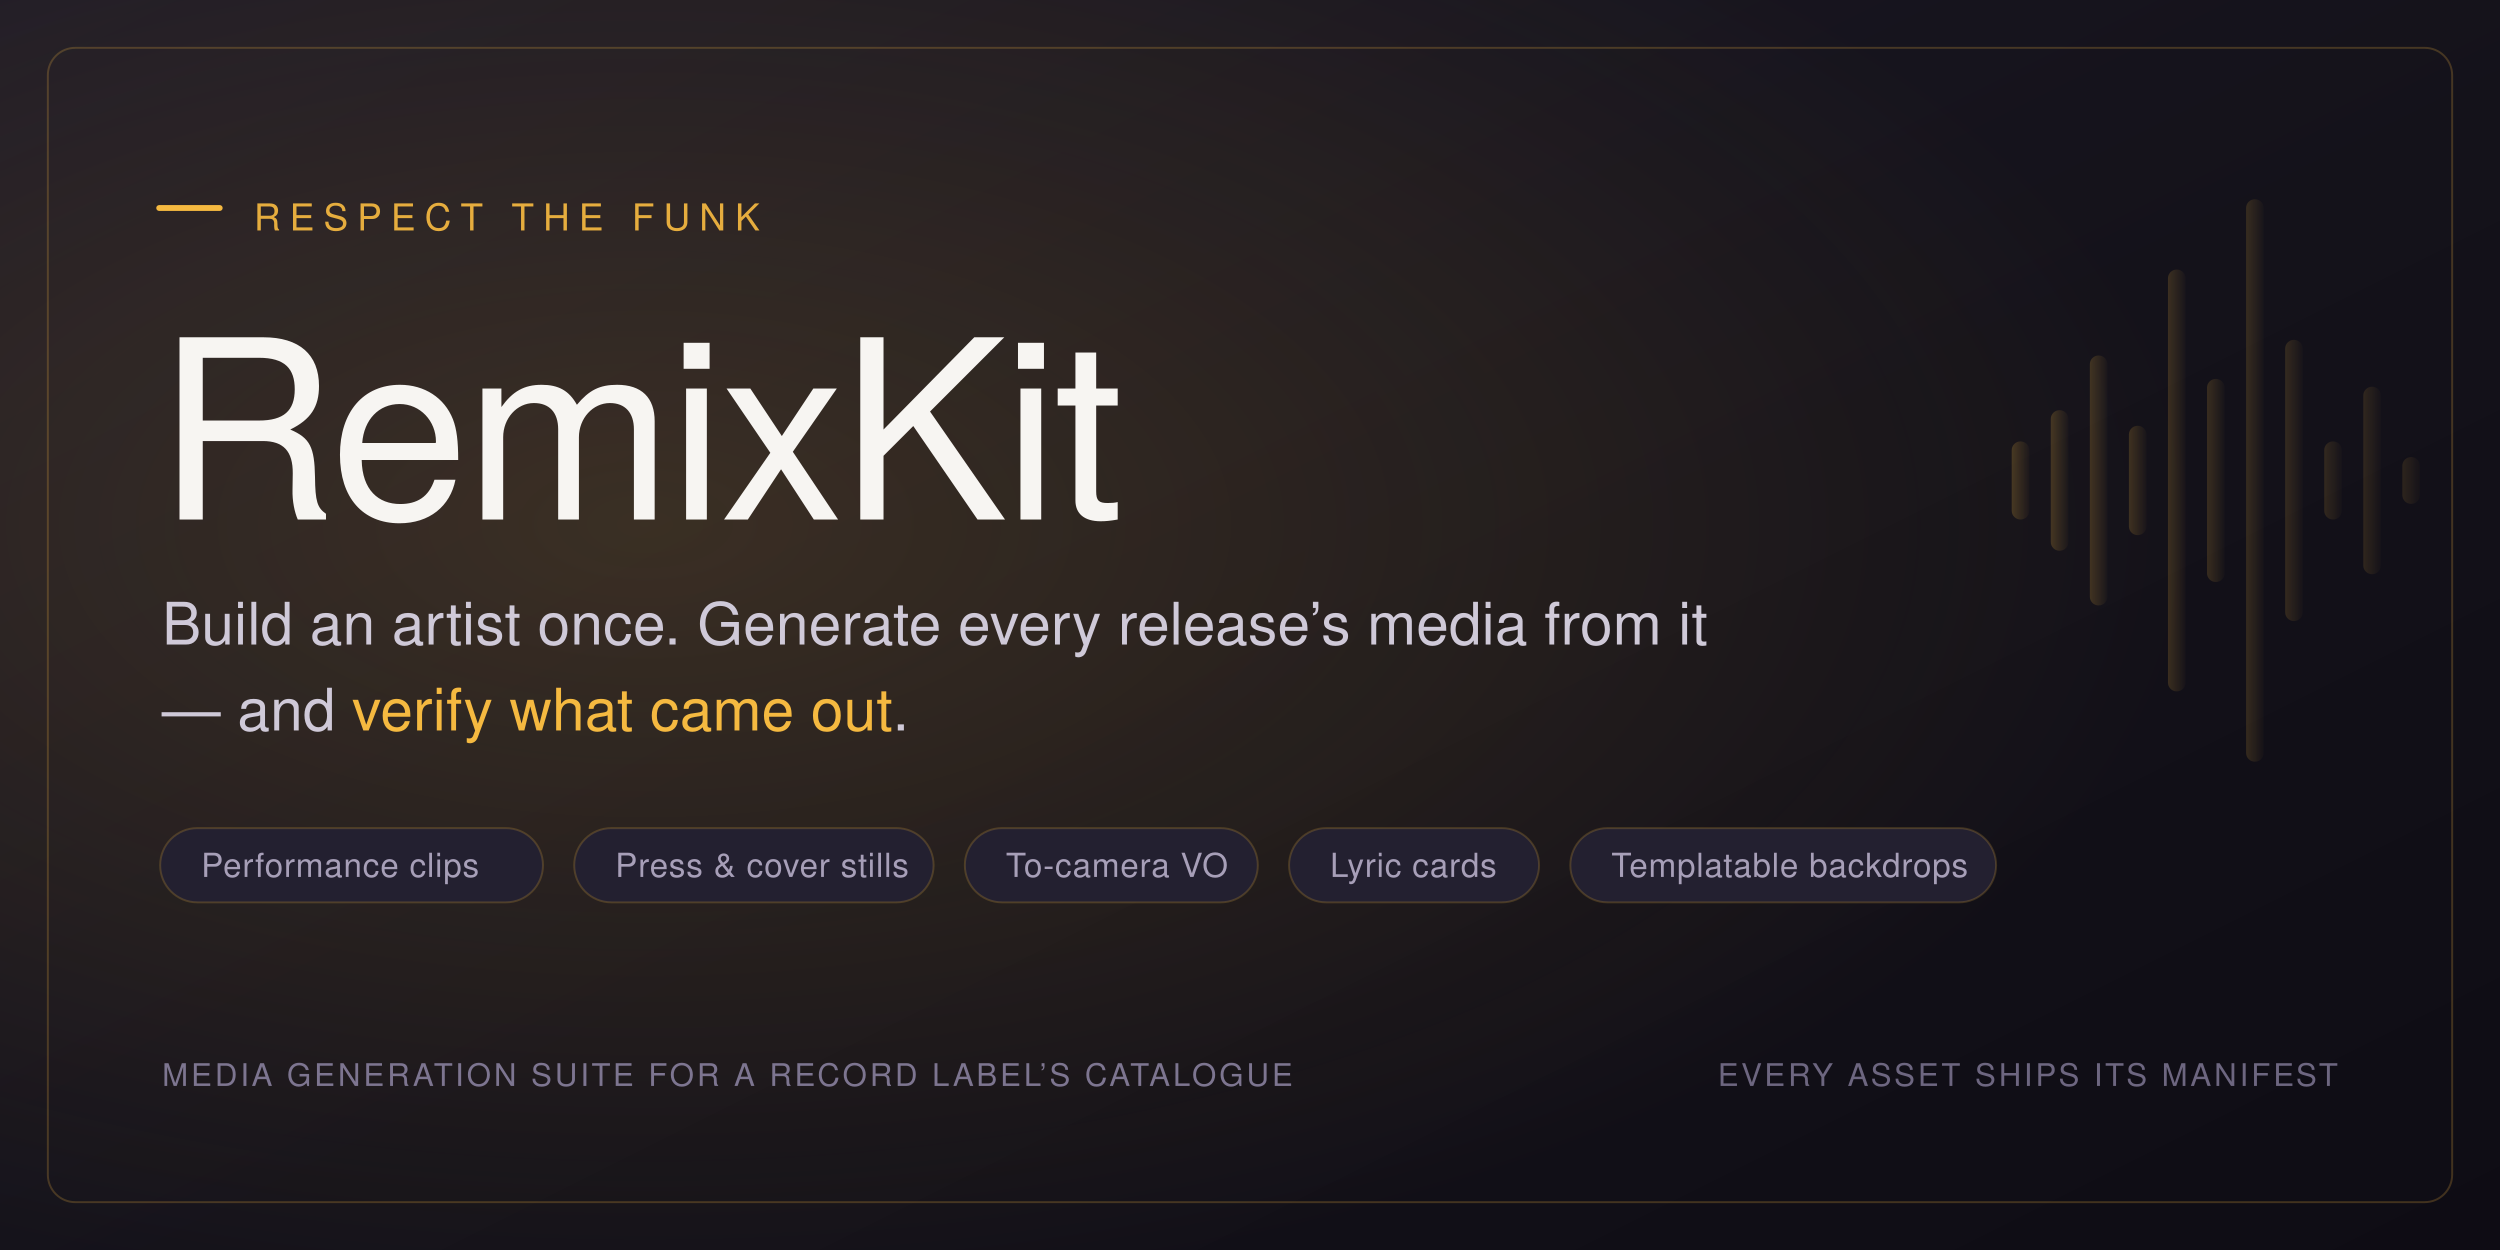
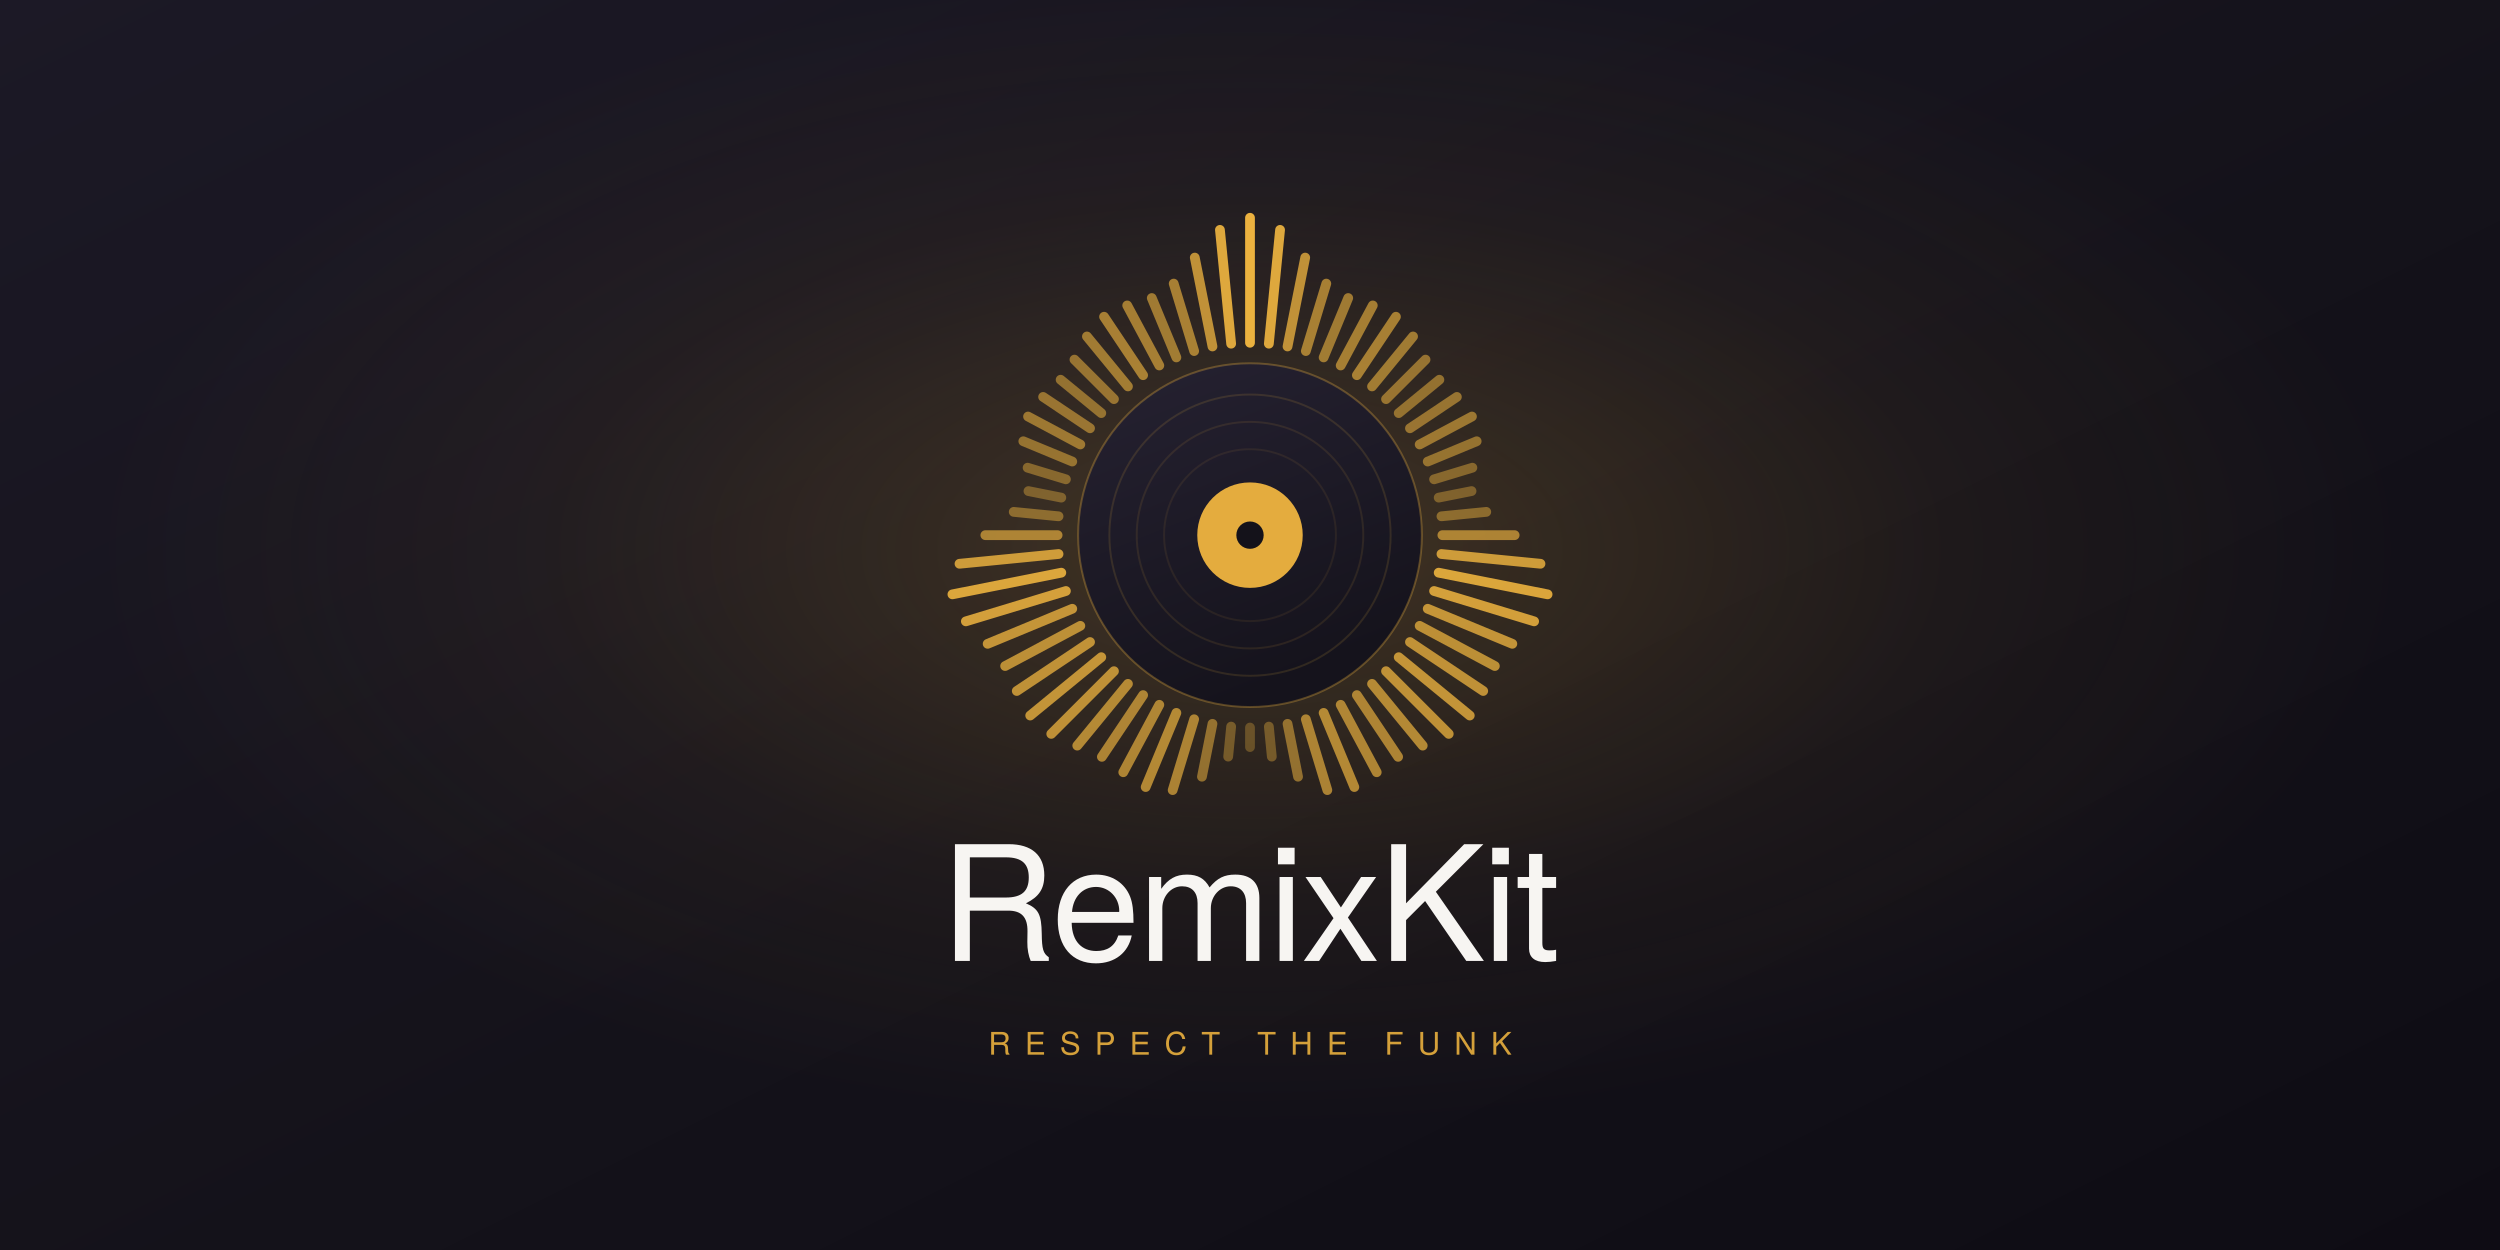
- <svg xmlns="http://www.w3.org/2000/svg" width="1280" height="640" viewBox="0 0 1280 640" role="img" aria-label="RemixKit — Respect the Funk. Build an artist once. Generate every release's media from it, and verify what came out.">
+ <svg xmlns="http://www.w3.org/2000/svg" width="1280" height="640" viewBox="0 0 1280 640" role="img" aria-label="RemixKit — Respect the Funk">
  <defs>
    <linearGradient id="bg" x1="0" y1="0" x2="1" y2="1">
      <stop offset="0" stop-color="#1c1926" />
      <stop offset="0.55" stop-color="#14121a" />
      <stop offset="1" stop-color="#0e0c14" />
    </linearGradient>
-     <radialGradient id="glow" cx="0.26" cy="0.42" r="0.62">
-       <stop offset="0" stop-color="#f5b940" stop-opacity="0.16" />
+     <radialGradient id="glow" cx="0.5" cy="0.44" r="0.46">
+       <stop offset="0" stop-color="#f5b940" stop-opacity="0.20" />
+       <stop offset="0.6" stop-color="#f5b940" stop-opacity="0.05" />
      <stop offset="1" stop-color="#f5b940" stop-opacity="0" />
    </radialGradient>
-     <linearGradient id="barFade" x1="0" y1="0" x2="1" y2="0">
-       <stop offset="0" stop-color="#f5b940" stop-opacity="0.95" />
-       <stop offset="0.55" stop-color="#f5b940" stop-opacity="0.5" />
-       <stop offset="1" stop-color="#f5b940" stop-opacity="0.12" />
+     <linearGradient id="disc" x1="0" y1="0" x2="0.4" y2="1">
+       <stop offset="0" stop-color="#262232" />
+       <stop offset="1" stop-color="#15131c" />
    </linearGradient>
-     <mask id="barMask">
-       <rect x="0" y="0" width="1280" height="640" fill="url(#barFade)" />
-     </mask>
  </defs>
  <rect width="1280" height="640" fill="url(#bg)" />
  <rect width="1280" height="640" fill="url(#glow)" />
-   <rect x="24.5" y="24.5" width="1231" height="591" rx="14" fill="none" stroke="#f5b940" stroke-opacity="0.22" />
-   <g font-family="Futura, 'Avenir Next', 'Helvetica Neue', sans-serif">
-     <g transform="translate(80, 118)">
-       <rect x="0" y="-13" width="34" height="3" rx="1.5" fill="#f5b940" />
-       <text x="50" y="0" font-size="19" letter-spacing="4.6" fill="#f5b940" fill-opacity="0.92">
-         RESPECT THE FUNK
-       </text>
-     </g>
-     <text x="80" y="266" font-size="128" font-weight="500" letter-spacing="-2.2" fill="#f7f5f2">
-       RemixKit
-     </text>
-     <g font-family="'Avenir Next', 'Helvetica Neue', Helvetica, sans-serif" fill="#cfc9d8">
-       <text x="83" y="330" font-size="30" letter-spacing="0.1">
-         Build an artist once. Generate every release’s media from it
-       </text>
-       <text x="83" y="374" font-size="30" letter-spacing="0.1">
-         — and <tspan fill="#f5b940">verify what came out</tspan>.
-       </text>
-     </g>
-     <g font-family="'Avenir Next', 'Helvetica Neue', Helvetica, sans-serif" font-size="17" fill="#a79fb8" letter-spacing="0.4">
-       <g transform="translate(83, 448)">
-         <rect x="-1" y="-24" width="196" height="38" rx="19" fill="#232030" stroke="#f5b940" stroke-opacity="0.2" />
-         <text x="20" y="1">Performance clips</text>
-       </g>
-       <g transform="translate(295, 448)">
-         <rect x="-1" y="-24" width="184" height="38" rx="19" fill="#232030" stroke="#f5b940" stroke-opacity="0.2" />
-         <text x="20" y="1">Press &amp; cover stills</text>
-       </g>
-       <g transform="translate(495, 448)">
-         <rect x="-1" y="-24" width="150" height="38" rx="19" fill="#232030" stroke="#f5b940" stroke-opacity="0.2" />
-         <text x="20" y="1">To-camera VO</text>
-       </g>
-       <g transform="translate(661, 448)">
-         <rect x="-1" y="-24" width="128" height="38" rx="19" fill="#232030" stroke="#f5b940" stroke-opacity="0.2" />
-         <text x="20" y="1">Lyric cards</text>
-       </g>
-       <g transform="translate(805, 448)">
-         <rect x="-1" y="-24" width="218" height="38" rx="19" fill="#232030" stroke="#f5b940" stroke-opacity="0.2" />
-         <text x="20" y="1">Templatable backdrops</text>
-       </g>
-     </g>
-     <g font-family="'Avenir Next', 'Helvetica Neue', Helvetica, sans-serif" font-size="16" fill="#7d7590" letter-spacing="1.5">
-       <text x="83" y="556">MEDIA GENERATION SUITE FOR A RECORD LABEL’S CATALOGUE</text>
-       <text x="1197" y="556" text-anchor="end" fill="#6d6680">
-         EVERY ASSET SHIPS ITS MANIFEST
-       </text>
+   <g>
+     <circle cx="640" cy="274" r="88" fill="url(#disc)" />
+     <circle cx="640" cy="274" r="88" fill="none" stroke="#f5b940" stroke-opacity="0.30" />
+     <circle cx="640" cy="274" r="72" fill="none" stroke="#f5b940" stroke-opacity="0.13" />
+     <circle cx="640" cy="274" r="58" fill="none" stroke="#f5b940" stroke-opacity="0.10" />
+     <circle cx="640" cy="274" r="44" fill="none" stroke="#f5b940" stroke-opacity="0.08" />
+     <circle cx="640" cy="274" r="27" fill="#f5b940" fill-opacity="0.92" />
+     <circle cx="640" cy="274" r="7" fill="#14121a" />
+     <g transform="translate(640, 274)" fill="#f5b940">
+       <rect x="-2.50" y="-165.00" width="5.00" height="69.00" rx="2.50" transform="rotate(0.000)" opacity="0.950" />
+       <rect x="-2.50" y="-159.56" width="5.00" height="63.56" rx="2.50" transform="rotate(5.625)" opacity="0.885" />
+       <rect x="-2.50" y="-147.40" width="5.00" height="51.40" rx="2.50" transform="rotate(11.250)" opacity="0.738" />
+       <rect x="-2.50" y="-137.09" width="5.00" height="41.09" rx="2.50" transform="rotate(16.875)" opacity="0.614" />
+       <rect x="-2.50" y="-133.91" width="5.00" height="37.91" rx="2.50" transform="rotate(22.500)" opacity="0.576" />
+       <rect x="-2.50" y="-135.86" width="5.00" height="39.86" rx="2.50" transform="rotate(28.125)" opacity="0.599" />
+       <rect x="-2.50" y="-136.99" width="5.00" height="40.99" rx="2.50" transform="rotate(33.750)" opacity="0.613" />
+       <rect x="-2.50" y="-134.10" width="5.00" height="38.10" rx="2.50" transform="rotate(39.375)" opacity="0.578" />
+       <rect x="-2.50" y="-129.60" width="5.00" height="33.60" rx="2.50" transform="rotate(45.000)" opacity="0.524" />
+       <rect x="-2.50" y="-127.93" width="5.00" height="31.93" rx="2.50" transform="rotate(50.625)" opacity="0.504" />
+       <rect x="-2.50" y="-129.89" width="5.00" height="33.89" rx="2.50" transform="rotate(56.250)" opacity="0.527" />
+       <rect x="-2.50" y="-131.35" width="5.00" height="35.35" rx="2.50" transform="rotate(61.875)" opacity="0.545" />
+       <rect x="-2.50" y="-128.12" width="5.00" height="32.12" rx="2.50" transform="rotate(67.500)" opacity="0.506" />
+       <rect x="-2.50" y="-121.48" width="5.00" height="25.48" rx="2.50" transform="rotate(73.125)" opacity="0.426" />
+       <rect x="-2.50" y="-118.15" width="5.00" height="22.15" rx="2.50" transform="rotate(78.750)" opacity="0.386" />
+       <rect x="-2.50" y="-124.05" width="5.00" height="28.05" rx="2.50" transform="rotate(84.375)" opacity="0.457" />
+       <rect x="-2.50" y="-138.00" width="5.00" height="42.00" rx="2.50" transform="rotate(90.000)" opacity="0.625" />
+       <rect x="-2.50" y="-151.95" width="5.00" height="55.95" rx="2.50" transform="rotate(95.625)" opacity="0.793" />
+       <rect x="-2.50" y="-157.85" width="5.00" height="61.85" rx="2.50" transform="rotate(101.250)" opacity="0.864" />
+       <rect x="-2.50" y="-154.52" width="5.00" height="58.52" rx="2.50" transform="rotate(106.875)" opacity="0.824" />
+       <rect x="-2.50" y="-147.88" width="5.00" height="51.88" rx="2.50" transform="rotate(112.500)" opacity="0.744" />
+       <rect x="-2.50" y="-144.65" width="5.00" height="48.65" rx="2.50" transform="rotate(118.125)" opacity="0.705" />
+       <rect x="-2.50" y="-146.11" width="5.00" height="50.11" rx="2.50" transform="rotate(123.750)" opacity="0.723" />
+       <rect x="-2.50" y="-148.07" width="5.00" height="52.07" rx="2.50" transform="rotate(129.375)" opacity="0.746" />
+       <rect x="-2.50" y="-146.40" width="5.00" height="50.40" rx="2.50" transform="rotate(135.000)" opacity="0.726" />
+       <rect x="-2.50" y="-141.90" width="5.00" height="45.90" rx="2.50" transform="rotate(140.625)" opacity="0.672" />
+       <rect x="-2.50" y="-139.01" width="5.00" height="43.01" rx="2.50" transform="rotate(146.250)" opacity="0.637" />
+       <rect x="-2.50" y="-140.14" width="5.00" height="44.14" rx="2.50" transform="rotate(151.875)" opacity="0.651" />
+       <rect x="-2.50" y="-142.09" width="5.00" height="46.09" rx="2.50" transform="rotate(157.500)" opacity="0.674" />
+       <rect x="-2.50" y="-138.91" width="5.00" height="42.91" rx="2.50" transform="rotate(163.125)" opacity="0.636" />
+       <rect x="-2.50" y="-128.60" width="5.00" height="32.60" rx="2.50" transform="rotate(168.750)" opacity="0.512" />
+       <rect x="-2.50" y="-116.44" width="5.00" height="20.44" rx="2.50" transform="rotate(174.375)" opacity="0.365" />
+       <rect x="-2.50" y="-111.00" width="5.00" height="15.00" rx="2.50" transform="rotate(180.000)" opacity="0.300" />
+       <rect x="-2.50" y="-116.44" width="5.00" height="20.44" rx="2.50" transform="rotate(185.625)" opacity="0.365" />
+       <rect x="-2.50" y="-128.60" width="5.00" height="32.60" rx="2.50" transform="rotate(191.250)" opacity="0.512" />
+       <rect x="-2.50" y="-138.91" width="5.00" height="42.91" rx="2.50" transform="rotate(196.875)" opacity="0.636" />
+       <rect x="-2.50" y="-142.09" width="5.00" height="46.09" rx="2.50" transform="rotate(202.500)" opacity="0.674" />
+       <rect x="-2.50" y="-140.14" width="5.00" height="44.14" rx="2.50" transform="rotate(208.125)" opacity="0.651" />
+       <rect x="-2.50" y="-139.01" width="5.00" height="43.01" rx="2.50" transform="rotate(213.750)" opacity="0.637" />
+       <rect x="-2.50" y="-141.90" width="5.00" height="45.90" rx="2.50" transform="rotate(219.375)" opacity="0.672" />
+       <rect x="-2.50" y="-146.40" width="5.00" height="50.40" rx="2.50" transform="rotate(225.000)" opacity="0.726" />
+       <rect x="-2.50" y="-148.07" width="5.00" height="52.07" rx="2.50" transform="rotate(230.625)" opacity="0.746" />
+       <rect x="-2.50" y="-146.11" width="5.00" height="50.11" rx="2.50" transform="rotate(236.250)" opacity="0.723" />
+       <rect x="-2.50" y="-144.65" width="5.00" height="48.65" rx="2.50" transform="rotate(241.875)" opacity="0.705" />
+       <rect x="-2.50" y="-147.88" width="5.00" height="51.88" rx="2.50" transform="rotate(247.500)" opacity="0.744" />
+       <rect x="-2.50" y="-154.52" width="5.00" height="58.52" rx="2.50" transform="rotate(253.125)" opacity="0.824" />
+       <rect x="-2.50" y="-157.85" width="5.00" height="61.85" rx="2.50" transform="rotate(258.750)" opacity="0.864" />
+       <rect x="-2.50" y="-151.95" width="5.00" height="55.95" rx="2.50" transform="rotate(264.375)" opacity="0.793" />
+       <rect x="-2.50" y="-138.00" width="5.00" height="42.00" rx="2.50" transform="rotate(270.000)" opacity="0.625" />
+       <rect x="-2.50" y="-124.05" width="5.00" height="28.05" rx="2.50" transform="rotate(275.625)" opacity="0.457" />
+       <rect x="-2.50" y="-118.15" width="5.00" height="22.15" rx="2.50" transform="rotate(281.250)" opacity="0.386" />
+       <rect x="-2.50" y="-121.48" width="5.00" height="25.48" rx="2.50" transform="rotate(286.875)" opacity="0.426" />
+       <rect x="-2.50" y="-128.12" width="5.00" height="32.12" rx="2.50" transform="rotate(292.500)" opacity="0.506" />
+       <rect x="-2.50" y="-131.35" width="5.00" height="35.35" rx="2.50" transform="rotate(298.125)" opacity="0.545" />
+       <rect x="-2.50" y="-129.89" width="5.00" height="33.89" rx="2.50" transform="rotate(303.750)" opacity="0.527" />
+       <rect x="-2.50" y="-127.93" width="5.00" height="31.93" rx="2.50" transform="rotate(309.375)" opacity="0.504" />
+       <rect x="-2.50" y="-129.60" width="5.00" height="33.60" rx="2.50" transform="rotate(315.000)" opacity="0.524" />
+       <rect x="-2.50" y="-134.10" width="5.00" height="38.10" rx="2.50" transform="rotate(320.625)" opacity="0.578" />
+       <rect x="-2.50" y="-136.99" width="5.00" height="40.99" rx="2.50" transform="rotate(326.250)" opacity="0.613" />
+       <rect x="-2.50" y="-135.86" width="5.00" height="39.86" rx="2.50" transform="rotate(331.875)" opacity="0.599" />
+       <rect x="-2.50" y="-133.91" width="5.00" height="37.91" rx="2.50" transform="rotate(337.500)" opacity="0.576" />
+       <rect x="-2.50" y="-137.09" width="5.00" height="41.09" rx="2.50" transform="rotate(343.125)" opacity="0.614" />
+       <rect x="-2.50" y="-147.40" width="5.00" height="51.40" rx="2.50" transform="rotate(348.750)" opacity="0.738" />
+       <rect x="-2.50" y="-159.56" width="5.00" height="63.56" rx="2.50" transform="rotate(354.375)" opacity="0.885" />
    </g>
  </g>
-   <g mask="url(#barMask)" transform="translate(30, -74)">
-     <g fill="url(#barFade)">
-       <rect x="1000" y="300" width="9" height="40" rx="4.5" />
-       <rect x="1020" y="284" width="9" height="72" rx="4.5" />
-       <rect x="1040" y="256" width="9" height="128" rx="4.5" />
-       <rect x="1060" y="292" width="9" height="56" rx="4.5" />
-       <rect x="1080" y="212" width="9" height="216" rx="4.5" />
-       <rect x="1100" y="268" width="9" height="104" rx="4.5" />
-       <rect x="1120" y="176" width="9" height="288" rx="4.5" />
-       <rect x="1140" y="248" width="9" height="144" rx="4.5" />
-       <rect x="1160" y="300" width="9" height="40" rx="4.5" />
-       <rect x="1180" y="272" width="9" height="96" rx="4.5" />
-       <rect x="1200" y="308" width="9" height="24" rx="4.5" />
-     </g>
+   <g font-family="Futura, 'Avenir Next', 'Helvetica Neue', sans-serif" text-anchor="middle">
+     <text x="640" y="492" font-size="82" font-weight="500" letter-spacing="-1.4" fill="#f7f5f2">RemixKit</text>
+     <text x="640" y="540" font-size="16" letter-spacing="7.2" fill="#f5b940" fill-opacity="0.85">RESPECT THE FUNK</text>
  </g>
</svg>
